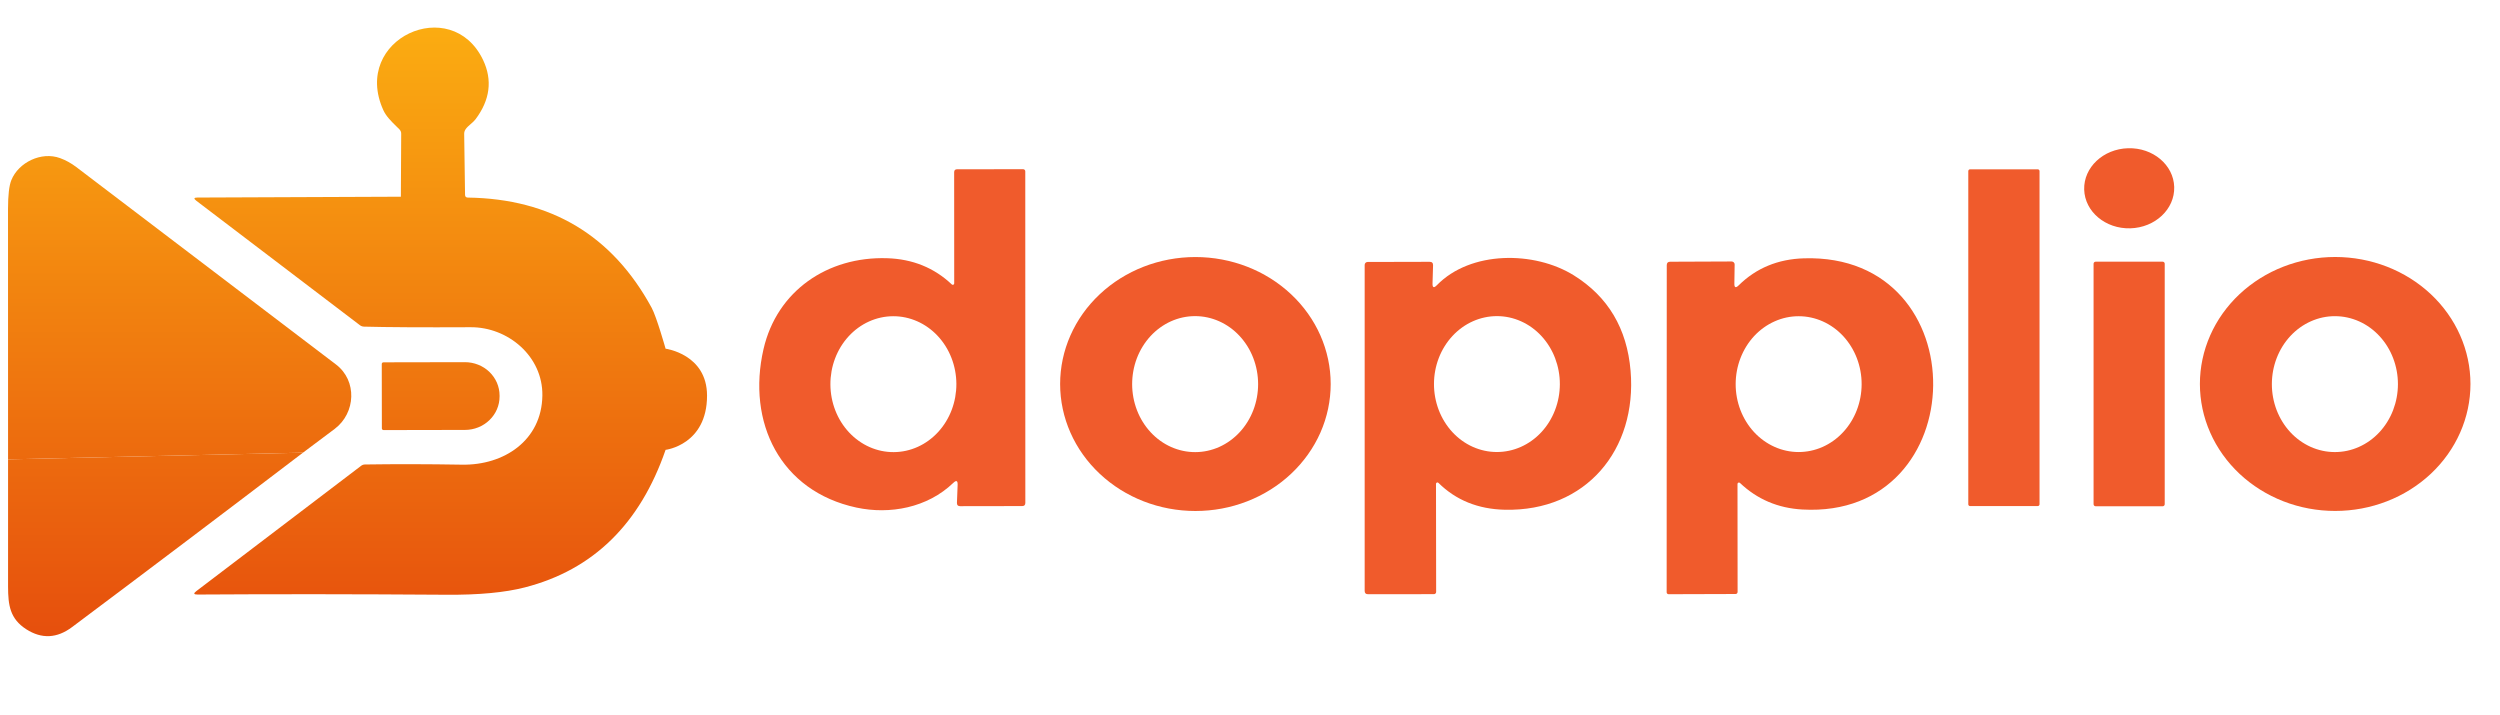
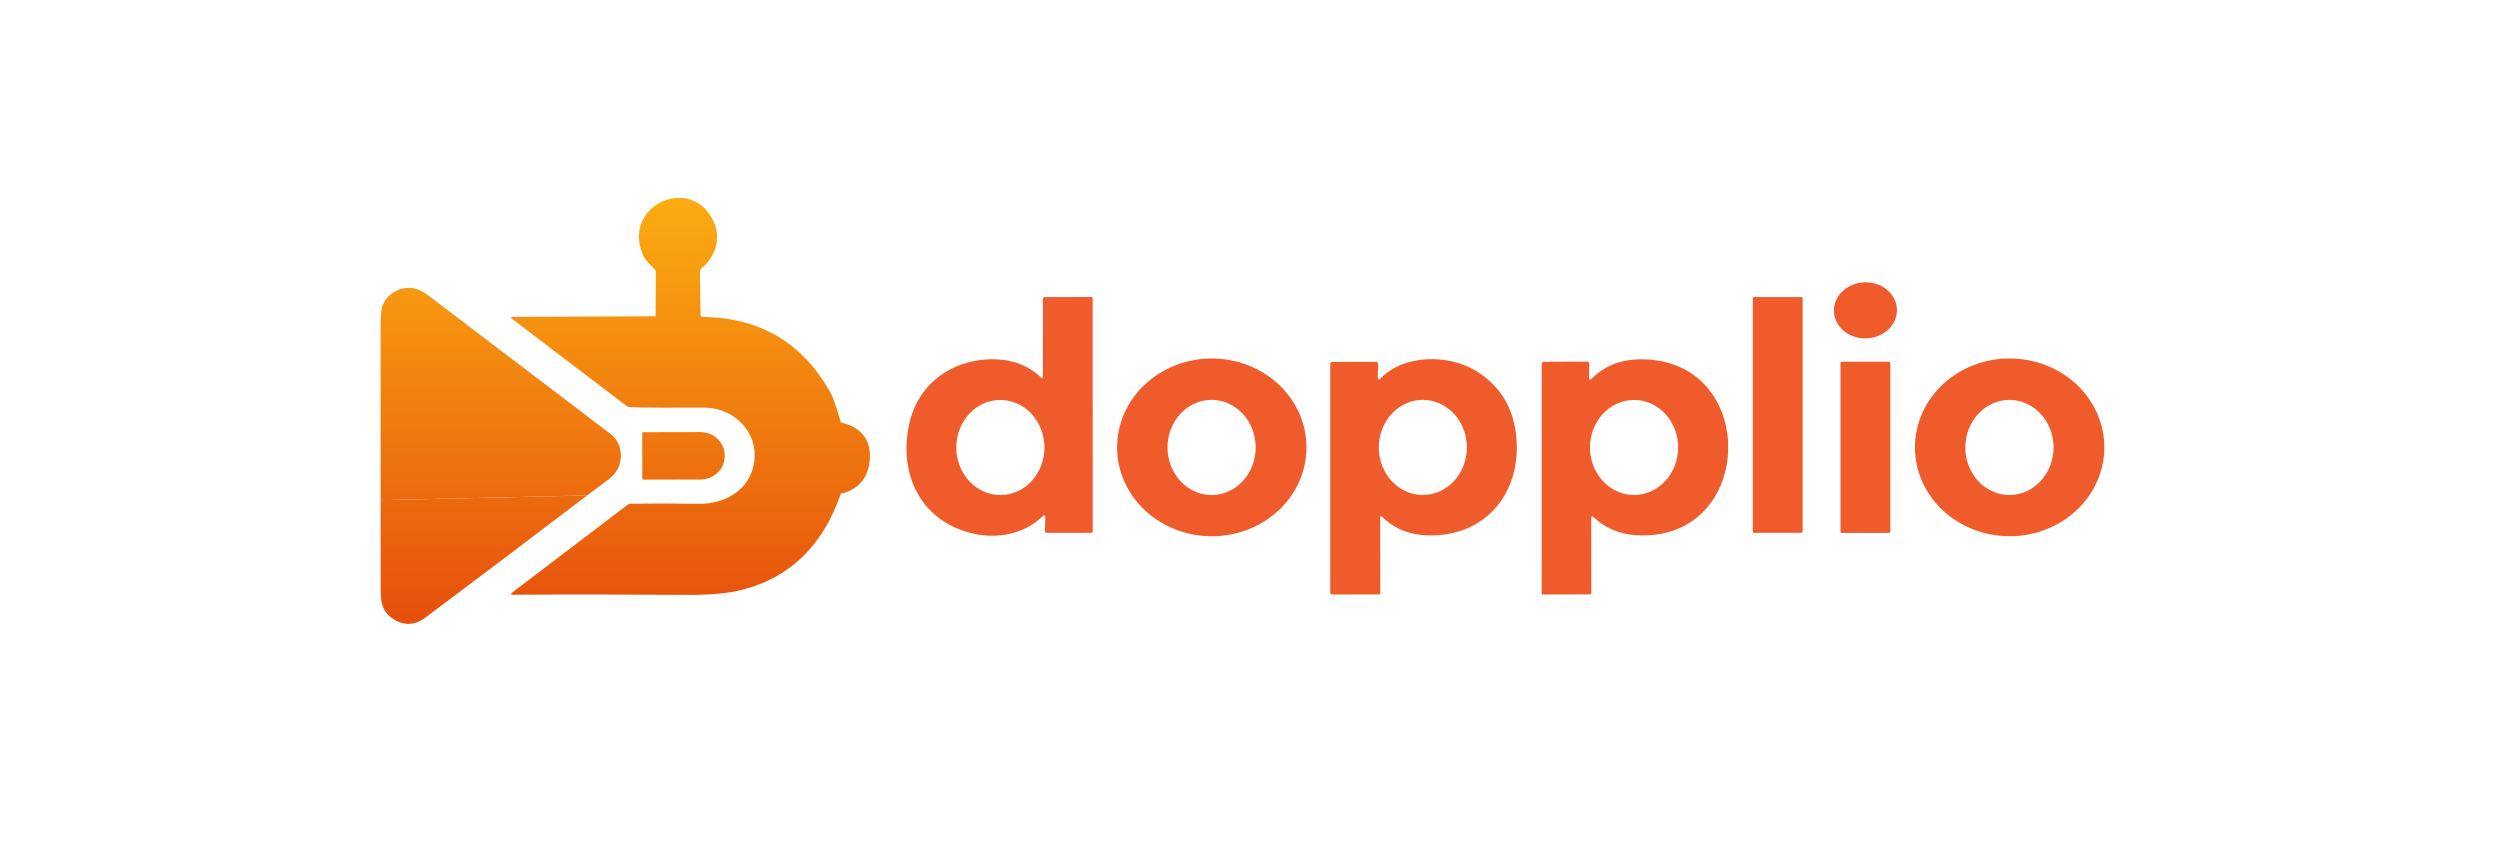
- <svg xmlns="http://www.w3.org/2000/svg" width="98" height="28" viewBox="0 0 98 28" fill="none">
-   <path d="M83.508 8.95C84.483 8.923 85.253 8.198 85.229 7.331C85.205 6.464 84.395 5.783 83.421 5.811C82.446 5.838 81.676 6.563 81.7 7.43C81.724 8.296 82.534 8.977 83.508 8.95Z" fill="#F05B2C" />
-   <path d="M37.539 19.004C37.544 18.84 37.488 18.815 37.37 18.928C36.353 19.907 34.879 20.177 33.574 19.897C30.584 19.256 29.27 16.556 29.93 13.684C30.456 11.401 32.442 10.048 34.773 10.122C35.773 10.153 36.62 10.496 37.312 11.151C37.32 11.158 37.329 11.163 37.34 11.165C37.351 11.167 37.361 11.166 37.371 11.162C37.381 11.157 37.39 11.15 37.395 11.141C37.401 11.132 37.405 11.122 37.405 11.111L37.403 6.752C37.403 6.674 37.442 6.635 37.52 6.635L40.108 6.633C40.13 6.633 40.151 6.642 40.167 6.657C40.183 6.673 40.191 6.694 40.191 6.716L40.193 19.714C40.193 19.797 40.152 19.838 40.07 19.838L37.639 19.842C37.552 19.843 37.51 19.801 37.512 19.714L37.539 19.004ZM35.035 17.723C35.69 17.72 36.316 17.436 36.776 16.934C37.237 16.432 37.493 15.753 37.49 15.047C37.486 14.34 37.222 13.664 36.757 13.167C36.291 12.67 35.662 12.392 35.007 12.396C34.352 12.399 33.726 12.683 33.265 13.185C32.805 13.687 32.548 14.366 32.552 15.072C32.556 15.779 32.819 16.455 33.285 16.952C33.751 17.449 34.38 17.727 35.035 17.723Z" fill="#F05B2C" />
-   <path d="M79.879 6.637H77.227C77.188 6.637 77.157 6.668 77.157 6.707V19.768C77.157 19.807 77.188 19.838 77.227 19.838H79.879C79.918 19.838 79.95 19.807 79.95 19.768V6.707C79.95 6.668 79.918 6.637 79.879 6.637Z" fill="#F05B2C" />
-   <path d="M52.163 15.054C52.163 15.707 52.026 16.355 51.76 16.959C51.493 17.562 51.102 18.111 50.61 18.573C50.118 19.036 49.533 19.402 48.89 19.652C48.246 19.903 47.557 20.031 46.86 20.031C45.454 20.031 44.105 19.507 43.111 18.573C42.116 17.64 41.557 16.374 41.557 15.054C41.557 13.734 42.116 12.467 43.111 11.534C44.105 10.601 45.454 10.076 46.86 10.076C48.267 10.076 49.616 10.601 50.61 11.534C51.605 12.467 52.163 13.734 52.163 15.054ZM46.854 17.723C47.178 17.723 47.499 17.653 47.798 17.519C48.097 17.384 48.369 17.187 48.598 16.939C48.827 16.692 49.008 16.397 49.132 16.074C49.255 15.75 49.319 15.403 49.318 15.053C49.317 14.703 49.253 14.357 49.128 14.033C49.004 13.71 48.821 13.417 48.592 13.17C48.362 12.922 48.089 12.726 47.789 12.593C47.49 12.46 47.169 12.391 46.844 12.392C46.52 12.392 46.199 12.462 45.9 12.596C45.601 12.731 45.329 12.928 45.1 13.176C44.871 13.424 44.69 13.718 44.566 14.041C44.443 14.365 44.38 14.712 44.38 15.062C44.381 15.412 44.445 15.758 44.57 16.082C44.694 16.405 44.877 16.698 45.106 16.945C45.336 17.193 45.609 17.389 45.908 17.522C46.208 17.655 46.529 17.724 46.854 17.723Z" fill="#F05B2C" />
-   <path d="M56.291 18.968L56.297 23.204C56.297 23.227 56.288 23.249 56.272 23.265C56.255 23.282 56.233 23.291 56.21 23.291L53.624 23.293C53.538 23.293 53.495 23.25 53.495 23.164V10.383C53.495 10.368 53.498 10.353 53.504 10.339C53.51 10.325 53.518 10.313 53.528 10.302C53.539 10.292 53.551 10.283 53.565 10.278C53.579 10.272 53.594 10.269 53.609 10.269L56.042 10.263C56.134 10.263 56.178 10.309 56.176 10.4L56.155 11.111C56.15 11.277 56.206 11.301 56.324 11.181C57.65 9.819 60.151 9.834 61.693 10.793C63.037 11.63 63.779 12.879 63.919 14.537C64.179 17.625 62.175 20.052 58.991 19.982C57.942 19.959 57.073 19.608 56.386 18.928C56.378 18.92 56.368 18.915 56.357 18.912C56.346 18.91 56.335 18.911 56.325 18.915C56.315 18.92 56.306 18.927 56.3 18.936C56.294 18.946 56.291 18.957 56.291 18.968ZM58.674 17.719C58.998 17.72 59.319 17.651 59.619 17.518C59.918 17.385 60.191 17.189 60.42 16.942C60.65 16.695 60.832 16.402 60.956 16.079C61.081 15.756 61.145 15.41 61.146 15.06C61.147 14.71 61.083 14.364 60.96 14.04C60.837 13.717 60.655 13.423 60.427 13.175C60.198 12.927 59.926 12.73 59.627 12.596C59.328 12.462 59.008 12.392 58.684 12.392C58.36 12.391 58.039 12.46 57.739 12.593C57.44 12.726 57.167 12.922 56.938 13.169C56.708 13.416 56.526 13.709 56.401 14.032C56.277 14.355 56.212 14.701 56.212 15.051C56.211 15.401 56.275 15.748 56.398 16.071C56.521 16.394 56.703 16.688 56.931 16.936C57.16 17.184 57.431 17.381 57.73 17.515C58.03 17.649 58.35 17.719 58.674 17.719Z" fill="#F05B2C" />
-   <path d="M68.11 18.972L68.114 23.204C68.114 23.226 68.105 23.246 68.091 23.262C68.076 23.277 68.055 23.285 68.034 23.285L65.408 23.293C65.388 23.293 65.369 23.285 65.355 23.271C65.341 23.258 65.333 23.239 65.333 23.219L65.337 10.394C65.337 10.305 65.381 10.26 65.471 10.26L67.881 10.25C67.897 10.25 67.912 10.253 67.926 10.259C67.941 10.265 67.954 10.274 67.965 10.285C67.976 10.296 67.984 10.309 67.99 10.323C67.996 10.337 67.999 10.352 67.998 10.368L67.987 11.115C67.984 11.276 68.041 11.3 68.155 11.187C68.841 10.51 69.695 10.156 70.717 10.126C77.562 9.921 77.394 20.349 70.655 19.973C69.697 19.92 68.881 19.572 68.205 18.93C68.197 18.922 68.187 18.917 68.176 18.915C68.166 18.913 68.154 18.915 68.144 18.919C68.134 18.923 68.126 18.931 68.119 18.94C68.113 18.95 68.11 18.961 68.11 18.972ZM70.502 17.72C70.827 17.72 71.148 17.652 71.448 17.519C71.747 17.385 72.02 17.19 72.249 16.943C72.479 16.696 72.662 16.403 72.786 16.08C72.911 15.758 72.975 15.412 72.976 15.062C72.977 14.712 72.913 14.366 72.79 14.043C72.666 13.72 72.485 13.426 72.256 13.178C72.027 12.931 71.755 12.734 71.456 12.6C71.157 12.466 70.836 12.396 70.512 12.396C70.188 12.395 69.866 12.463 69.567 12.597C69.267 12.73 68.994 12.926 68.764 13.172C68.535 13.419 68.353 13.712 68.228 14.035C68.103 14.358 68.039 14.704 68.038 15.053C68.037 15.403 68.101 15.749 68.224 16.072C68.348 16.395 68.529 16.689 68.758 16.937C68.987 17.184 69.259 17.381 69.558 17.515C69.857 17.65 70.178 17.719 70.502 17.72Z" fill="#F05B2C" />
-   <path d="M96.842 15.052C96.842 16.372 96.283 17.638 95.289 18.572C94.294 19.505 92.946 20.029 91.539 20.029C90.843 20.029 90.153 19.901 89.51 19.651C88.866 19.4 88.282 19.034 87.789 18.572C87.297 18.109 86.906 17.561 86.64 16.957C86.373 16.353 86.236 15.705 86.236 15.052C86.236 14.398 86.373 13.751 86.64 13.147C86.906 12.543 87.297 11.994 87.789 11.532C88.282 11.07 88.866 10.703 89.51 10.453C90.153 10.203 90.843 10.074 91.539 10.074C92.946 10.074 94.294 10.599 95.289 11.532C96.283 12.466 96.842 13.732 96.842 15.052ZM91.523 17.721C91.848 17.722 92.169 17.654 92.469 17.52C92.769 17.387 93.042 17.191 93.272 16.944C93.501 16.697 93.684 16.404 93.809 16.081C93.933 15.758 93.998 15.412 93.999 15.062C93.999 14.712 93.936 14.366 93.812 14.042C93.689 13.719 93.507 13.425 93.278 13.177C93.049 12.929 92.777 12.732 92.478 12.598C92.178 12.464 91.857 12.394 91.532 12.394C91.208 12.393 90.887 12.461 90.587 12.595C90.287 12.728 90.014 12.924 89.784 13.171C89.554 13.418 89.372 13.711 89.247 14.034C89.122 14.357 89.058 14.703 89.057 15.053C89.056 15.403 89.12 15.749 89.243 16.073C89.367 16.396 89.548 16.69 89.777 16.938C90.006 17.186 90.278 17.382 90.578 17.517C90.877 17.651 91.199 17.721 91.523 17.721Z" fill="#F05B2C" />
-   <path d="M84.776 10.258H82.15C82.105 10.258 82.068 10.294 82.068 10.339V19.765C82.068 19.809 82.105 19.846 82.15 19.846H84.776C84.821 19.846 84.857 19.809 84.857 19.765V10.339C84.857 10.294 84.821 10.258 84.776 10.258Z" fill="#F05B2C" />
-   <path d="M18.23 7.643L18.196 5.244C18.196 5.179 18.215 5.12 18.251 5.067C18.303 4.991 18.376 4.928 18.449 4.865C18.518 4.806 18.587 4.746 18.641 4.675C19.207 3.922 19.312 3.144 18.937 2.352C17.697 -0.252 13.765 1.517 15.025 4.315C15.135 4.557 15.336 4.754 15.528 4.943C15.572 4.985 15.616 5.028 15.657 5.07C15.705 5.12 15.729 5.178 15.727 5.246L15.714 7.711L7.736 7.744C7.6 7.744 7.586 7.785 7.694 7.868L14.106 12.746C14.155 12.784 14.211 12.803 14.272 12.804C15.149 12.828 16.541 12.836 18.448 12.827C19.91 12.818 21.285 13.964 21.261 15.508C21.236 17.261 19.761 18.245 18.107 18.215C16.769 18.192 15.498 18.19 14.295 18.208C14.251 18.208 14.207 18.222 14.17 18.249L7.696 23.172C7.576 23.262 7.592 23.306 7.742 23.306C10.716 23.286 13.969 23.289 17.5 23.314C18.771 23.323 19.796 23.227 20.574 23.026C23.248 22.339 25.087 20.542 26.091 17.634C26.091 17.634 27.716 17.441 27.716 15.508C27.716 13.882 26.091 13.669 26.091 13.669C26.091 13.669 25.74 12.422 25.544 12.063C24.003 9.23 21.601 7.791 18.338 7.745C18.27 7.744 18.234 7.71 18.23 7.643Z" fill="url(#paint0_linear_358_2840)" />
-   <path d="M14.965 14.269C14.965 14.26 14.966 14.252 14.97 14.243C14.973 14.235 14.978 14.228 14.984 14.222C14.99 14.216 14.998 14.211 15.006 14.208C15.014 14.204 15.022 14.203 15.031 14.203L18.223 14.197C18.401 14.197 18.578 14.23 18.743 14.296C18.908 14.361 19.058 14.457 19.184 14.578C19.31 14.7 19.41 14.844 19.479 15.002C19.547 15.161 19.583 15.331 19.583 15.502V15.544C19.583 15.891 19.441 16.223 19.186 16.469C18.932 16.714 18.587 16.853 18.227 16.853L15.035 16.859C15.017 16.859 15 16.852 14.988 16.839C14.976 16.827 14.969 16.81 14.969 16.793L14.965 14.269Z" fill="url(#paint1_linear_358_2840)" />
-   <path d="M11.877 17.744L0.316 18.007C0.313 14.738 0.313 11.464 0.314 8.186C0.315 7.646 0.359 7.271 0.445 7.061C0.726 6.366 1.619 5.929 2.355 6.198C2.579 6.28 2.789 6.396 2.987 6.546C6.539 9.246 9.934 11.827 13.171 14.288C14.006 14.921 13.949 16.185 13.122 16.811C12.707 17.125 12.292 17.436 11.877 17.744Z" fill="url(#paint2_linear_358_2840)" />
-   <path d="M11.877 17.744C8.868 20.037 5.851 22.316 2.826 24.581C2.234 25.025 1.636 25.054 1.033 24.669C0.388 24.256 0.318 23.721 0.316 22.994C0.313 21.336 0.313 19.673 0.316 18.007L11.877 17.744Z" fill="url(#paint3_linear_358_2840)" />
+ <svg xmlns="http://www.w3.org/2000/svg" width="140" height="48" viewBox="0 0 140 48" fill="none">
+   <path d="M104.508 18.95C105.483 18.923 106.253 18.198 106.229 17.331C106.205 16.464 105.395 15.783 104.421 15.811C103.446 15.838 102.676 16.563 102.7 17.43C102.724 18.296 103.534 18.977 104.508 18.95Z" fill="#F05B2C" />
+   <path d="M58.539 29.004C58.544 28.84 58.488 28.815 58.37 28.928C57.353 29.907 55.879 30.177 54.574 29.897C51.584 29.256 50.27 26.556 50.93 23.684C51.456 21.401 53.442 20.048 55.773 20.122C56.773 20.153 57.62 20.496 58.312 21.151C58.32 21.158 58.329 21.163 58.34 21.165C58.351 21.167 58.361 21.166 58.371 21.162C58.381 21.157 58.39 21.15 58.395 21.141C58.401 21.132 58.405 21.122 58.405 21.111L58.403 16.752C58.403 16.674 58.442 16.635 58.52 16.635L61.108 16.633C61.13 16.633 61.151 16.642 61.167 16.657C61.183 16.673 61.191 16.694 61.191 16.716L61.193 29.714C61.193 29.797 61.152 29.838 61.07 29.838L58.639 29.842C58.552 29.843 58.51 29.801 58.512 29.714L58.539 29.004ZM56.035 27.723C56.69 27.72 57.316 27.436 57.776 26.934C58.237 26.432 58.493 25.753 58.49 25.047C58.486 24.34 58.222 23.664 57.757 23.167C57.291 22.67 56.662 22.392 56.007 22.396C55.352 22.399 54.726 22.683 54.265 23.185C53.805 23.687 53.548 24.366 53.552 25.073C53.556 25.779 53.819 26.455 54.285 26.952C54.751 27.449 55.38 27.727 56.035 27.723Z" fill="#F05B2C" />
+   <path d="M100.879 16.637H98.227C98.188 16.637 98.157 16.668 98.157 16.707V29.768C98.157 29.807 98.188 29.838 98.227 29.838H100.879C100.918 29.838 100.949 29.807 100.949 29.768V16.707C100.949 16.668 100.918 16.637 100.879 16.637Z" fill="#F05B2C" />
+   <path d="M73.163 25.054C73.163 25.707 73.026 26.355 72.76 26.959C72.493 27.562 72.103 28.111 71.61 28.573C71.118 29.036 70.533 29.402 69.89 29.652C69.246 29.903 68.557 30.031 67.86 30.031C66.454 30.031 65.105 29.507 64.111 28.573C63.116 27.64 62.557 26.374 62.557 25.054C62.557 23.734 63.116 22.468 64.111 21.534C65.105 20.601 66.454 20.076 67.86 20.076C69.267 20.076 70.616 20.601 71.61 21.534C72.605 22.468 73.163 23.734 73.163 25.054ZM67.854 27.723C68.178 27.723 68.499 27.653 68.798 27.519C69.097 27.384 69.369 27.187 69.598 26.939C69.827 26.692 70.008 26.397 70.132 26.074C70.255 25.75 70.319 25.403 70.318 25.053C70.317 24.703 70.253 24.357 70.128 24.033C70.004 23.71 69.821 23.417 69.591 23.17C69.362 22.922 69.089 22.727 68.79 22.593C68.49 22.46 68.169 22.391 67.844 22.392C67.52 22.392 67.199 22.462 66.9 22.596C66.601 22.731 66.329 22.928 66.1 23.176C65.871 23.424 65.69 23.718 65.566 24.041C65.443 24.365 65.379 24.712 65.38 25.062C65.381 25.412 65.445 25.758 65.57 26.082C65.694 26.405 65.877 26.698 66.106 26.945C66.336 27.193 66.609 27.389 66.909 27.522C67.208 27.655 67.529 27.724 67.854 27.723Z" fill="#F05B2C" />
+   <path d="M77.291 28.968L77.297 33.204C77.297 33.227 77.288 33.249 77.272 33.265C77.255 33.282 77.233 33.291 77.21 33.291L74.624 33.293C74.538 33.293 74.495 33.25 74.495 33.164V20.383C74.495 20.368 74.498 20.353 74.504 20.339C74.51 20.325 74.518 20.313 74.528 20.302C74.539 20.292 74.551 20.283 74.565 20.278C74.579 20.272 74.594 20.269 74.609 20.269L77.042 20.263C77.134 20.263 77.178 20.309 77.176 20.4L77.155 21.111C77.15 21.277 77.206 21.301 77.323 21.181C78.65 19.819 81.151 19.834 82.693 20.793C84.037 21.631 84.779 22.879 84.919 24.537C85.179 27.625 83.175 30.052 79.991 29.982C78.942 29.959 78.073 29.608 77.386 28.928C77.378 28.92 77.368 28.915 77.357 28.912C77.347 28.91 77.335 28.911 77.325 28.915C77.315 28.92 77.306 28.927 77.3 28.936C77.294 28.946 77.291 28.957 77.291 28.968ZM79.674 27.719C79.998 27.72 80.319 27.651 80.619 27.518C80.918 27.385 81.191 27.189 81.42 26.942C81.65 26.695 81.832 26.402 81.956 26.079C82.081 25.756 82.145 25.41 82.146 25.06C82.147 24.71 82.083 24.363 81.96 24.04C81.837 23.717 81.655 23.423 81.427 23.175C81.198 22.927 80.926 22.73 80.627 22.596C80.328 22.462 80.007 22.392 79.684 22.392C79.36 22.391 79.039 22.459 78.739 22.593C78.44 22.726 78.167 22.922 77.938 23.169C77.708 23.416 77.526 23.709 77.401 24.032C77.277 24.355 77.213 24.701 77.212 25.051C77.211 25.401 77.275 25.747 77.398 26.071C77.521 26.394 77.703 26.688 77.931 26.936C78.16 27.184 78.431 27.381 78.731 27.515C79.03 27.649 79.35 27.719 79.674 27.719Z" fill="#F05B2C" />
+   <path d="M89.11 28.972L89.114 33.204C89.114 33.226 89.105 33.246 89.091 33.262C89.076 33.277 89.055 33.285 89.034 33.285L86.408 33.293C86.388 33.293 86.369 33.285 86.355 33.272C86.341 33.258 86.333 33.239 86.333 33.219L86.337 20.394C86.337 20.305 86.381 20.26 86.471 20.26L88.881 20.25C88.897 20.25 88.912 20.253 88.926 20.259C88.941 20.265 88.954 20.274 88.965 20.285C88.976 20.296 88.984 20.309 88.99 20.323C88.996 20.337 88.999 20.352 88.998 20.368L88.987 21.115C88.984 21.276 89.041 21.3 89.155 21.187C89.841 20.51 90.695 20.156 91.717 20.125C98.562 19.921 98.394 30.349 91.655 29.973C90.697 29.92 89.881 29.572 89.205 28.93C89.197 28.922 89.187 28.917 89.176 28.915C89.166 28.913 89.154 28.915 89.144 28.919C89.134 28.923 89.126 28.931 89.119 28.94C89.113 28.95 89.11 28.961 89.11 28.972ZM91.502 27.72C91.827 27.72 92.148 27.652 92.448 27.519C92.747 27.385 93.02 27.19 93.249 26.943C93.479 26.696 93.662 26.403 93.786 26.08C93.911 25.758 93.975 25.412 93.976 25.062C93.977 24.712 93.913 24.366 93.79 24.043C93.666 23.72 93.485 23.426 93.256 23.178C93.027 22.931 92.755 22.734 92.456 22.6C92.157 22.466 91.836 22.396 91.512 22.396C91.188 22.395 90.866 22.463 90.567 22.597C90.267 22.73 89.994 22.926 89.764 23.172C89.535 23.419 89.353 23.712 89.228 24.035C89.103 24.358 89.039 24.704 89.038 25.053C89.037 25.403 89.101 25.749 89.224 26.072C89.348 26.395 89.529 26.689 89.758 26.937C89.987 27.184 90.259 27.381 90.558 27.515C90.857 27.65 91.178 27.719 91.502 27.72Z" fill="#F05B2C" />
+   <path d="M117.842 25.052C117.842 26.372 117.283 27.638 116.289 28.572C115.294 29.505 113.946 30.029 112.539 30.029C111.843 30.029 111.153 29.901 110.51 29.651C109.866 29.4 109.282 29.034 108.789 28.572C108.297 28.109 107.906 27.561 107.64 26.957C107.373 26.353 107.236 25.705 107.236 25.052C107.236 24.398 107.373 23.751 107.64 23.147C107.906 22.543 108.297 21.994 108.789 21.532C109.282 21.07 109.866 20.703 110.51 20.453C111.153 20.203 111.843 20.074 112.539 20.074C113.946 20.074 115.294 20.599 116.289 21.532C117.283 22.466 117.842 23.732 117.842 25.052ZM112.523 27.721C112.848 27.722 113.169 27.654 113.469 27.52C113.769 27.387 114.042 27.191 114.272 26.944C114.502 26.697 114.684 26.404 114.809 26.081C114.934 25.758 114.998 25.412 114.999 25.062C114.999 24.712 114.936 24.366 114.812 24.042C114.689 23.719 114.507 23.425 114.278 23.177C114.049 22.929 113.777 22.733 113.478 22.598C113.178 22.464 112.857 22.394 112.532 22.394C112.208 22.393 111.887 22.462 111.587 22.595C111.287 22.728 111.014 22.924 110.784 23.171C110.554 23.418 110.372 23.711 110.247 24.034C110.122 24.357 110.058 24.703 110.057 25.053C110.056 25.403 110.12 25.75 110.243 26.073C110.367 26.396 110.548 26.69 110.777 26.938C111.006 27.186 111.278 27.382 111.578 27.517C111.878 27.651 112.199 27.721 112.523 27.721Z" fill="#F05B2C" />
+   <path d="M105.776 20.258H103.15C103.105 20.258 103.068 20.294 103.068 20.339V29.765C103.068 29.809 103.105 29.846 103.15 29.846H105.776C105.821 29.846 105.857 29.809 105.857 29.765V20.339C105.857 20.294 105.821 20.258 105.776 20.258Z" fill="#F05B2C" />
+   <path d="M39.23 17.643L39.196 15.244C39.196 15.179 39.215 15.12 39.251 15.067C39.303 14.991 39.376 14.928 39.449 14.865C39.518 14.806 39.587 14.746 39.641 14.675C40.207 13.922 40.312 13.144 39.937 12.351C38.697 9.748 34.765 11.517 36.025 14.316C36.135 14.557 36.336 14.754 36.528 14.943C36.572 14.985 36.615 15.028 36.657 15.07C36.705 15.12 36.728 15.178 36.727 15.246L36.714 17.711L28.736 17.744C28.6 17.744 28.586 17.785 28.694 17.869L35.106 22.746C35.155 22.784 35.211 22.803 35.272 22.804C36.149 22.828 37.541 22.836 39.448 22.827C40.91 22.818 42.285 23.964 42.261 25.508C42.236 27.261 40.761 28.245 39.107 28.215C37.769 28.192 36.498 28.19 35.295 28.208C35.251 28.208 35.207 28.222 35.17 28.249L28.696 33.172C28.576 33.261 28.591 33.306 28.742 33.306C31.716 33.286 34.968 33.289 38.5 33.314C39.771 33.323 40.796 33.227 41.574 33.026C44.248 32.339 46.087 30.542 47.091 27.634C47.091 27.634 48.716 27.441 48.716 25.508C48.716 23.882 47.091 23.669 47.091 23.669C47.091 23.669 46.74 22.422 46.544 22.063C45.003 19.23 42.601 17.791 39.338 17.745C39.27 17.744 39.234 17.71 39.23 17.643Z" fill="url(#paint0_linear_358_2839)" />
+   <path d="M35.965 24.269C35.965 24.26 35.967 24.252 35.97 24.243C35.973 24.235 35.978 24.228 35.984 24.222C35.99 24.216 35.998 24.211 36.006 24.208C36.014 24.204 36.022 24.203 36.031 24.203L39.223 24.197C39.401 24.197 39.578 24.23 39.743 24.296C39.908 24.361 40.057 24.457 40.184 24.578C40.31 24.7 40.41 24.844 40.479 25.002C40.547 25.161 40.583 25.331 40.583 25.502V25.544C40.583 25.891 40.441 26.223 40.186 26.469C39.932 26.714 39.587 26.853 39.227 26.853L36.035 26.859C36.017 26.859 36 26.852 35.988 26.839C35.976 26.827 35.969 26.81 35.969 26.793L35.965 24.269Z" fill="url(#paint1_linear_358_2839)" />
+   <path d="M32.877 27.744L21.316 28.007C21.313 24.738 21.313 21.464 21.314 18.186C21.315 17.646 21.359 17.271 21.445 17.061C21.727 16.366 22.619 15.929 23.355 16.198C23.579 16.28 23.789 16.396 23.987 16.546C27.539 19.246 30.934 21.827 34.171 24.288C35.006 24.921 34.949 26.185 34.122 26.811C33.707 27.125 33.292 27.436 32.877 27.744Z" fill="url(#paint2_linear_358_2839)" />
+   <path d="M32.877 27.744C29.868 30.037 26.851 32.316 23.826 34.581C23.234 35.025 22.636 35.054 22.033 34.669C21.388 34.256 21.318 33.721 21.316 32.994C21.313 31.336 21.313 29.673 21.316 28.007L32.877 27.744Z" fill="url(#paint3_linear_358_2839)" />
  <defs>
-     <linearGradient id="paint0_linear_358_2840" x1="14.015" y1="1.081" x2="14.015" y2="24.938" gradientUnits="userSpaceOnUse">
+     <linearGradient id="paint0_linear_358_2839" x1="35.015" y1="11.081" x2="35.015" y2="34.938" gradientUnits="userSpaceOnUse">
      <stop stop-color="#FBAC11" />
      <stop offset="1" stop-color="#E64F0D" />
    </linearGradient>
-     <linearGradient id="paint1_linear_358_2840" x1="14.015" y1="1.081" x2="14.015" y2="24.938" gradientUnits="userSpaceOnUse">
+     <linearGradient id="paint1_linear_358_2839" x1="35.015" y1="11.081" x2="35.015" y2="34.938" gradientUnits="userSpaceOnUse">
      <stop stop-color="#FBAC11" />
      <stop offset="1" stop-color="#E64F0D" />
    </linearGradient>
-     <linearGradient id="paint2_linear_358_2840" x1="14.015" y1="1.081" x2="14.015" y2="24.938" gradientUnits="userSpaceOnUse">
+     <linearGradient id="paint2_linear_358_2839" x1="35.015" y1="11.081" x2="35.015" y2="34.938" gradientUnits="userSpaceOnUse">
      <stop stop-color="#FBAC11" />
      <stop offset="1" stop-color="#E64F0D" />
    </linearGradient>
-     <linearGradient id="paint3_linear_358_2840" x1="14.015" y1="1.081" x2="14.015" y2="24.938" gradientUnits="userSpaceOnUse">
+     <linearGradient id="paint3_linear_358_2839" x1="35.015" y1="11.081" x2="35.015" y2="34.938" gradientUnits="userSpaceOnUse">
      <stop stop-color="#FBAC11" />
      <stop offset="1" stop-color="#E64F0D" />
    </linearGradient>
  </defs>
</svg>
